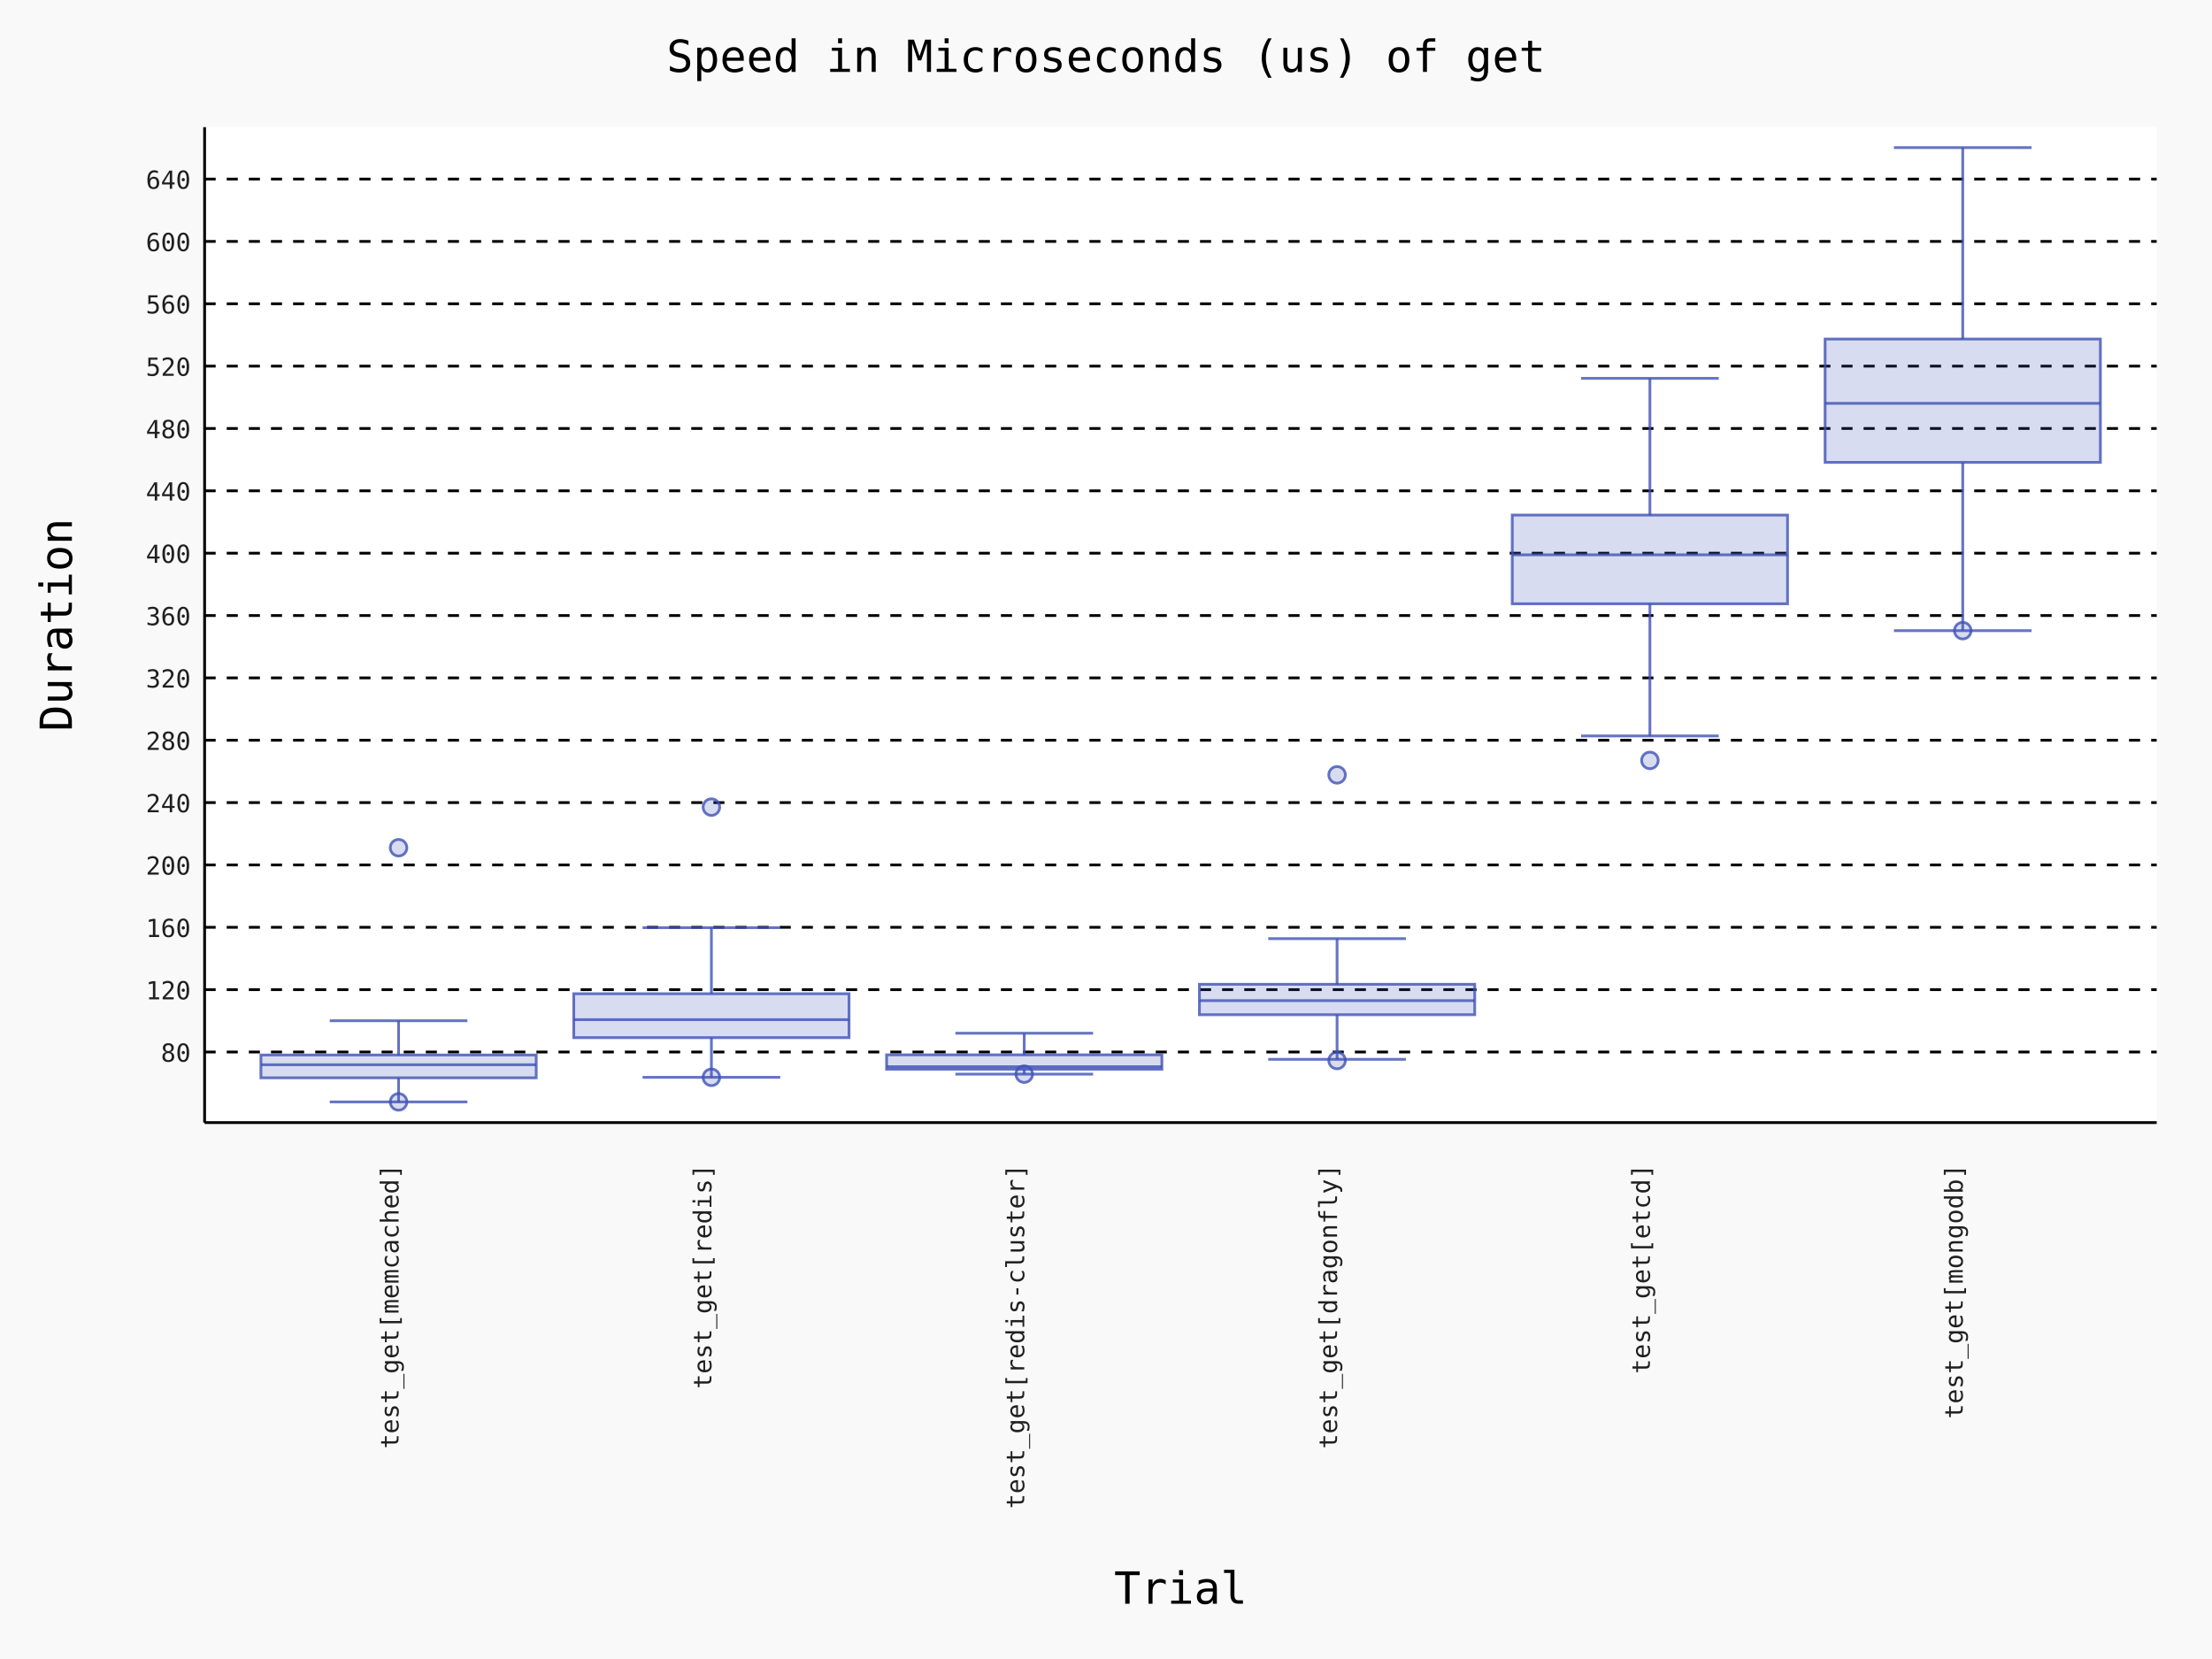
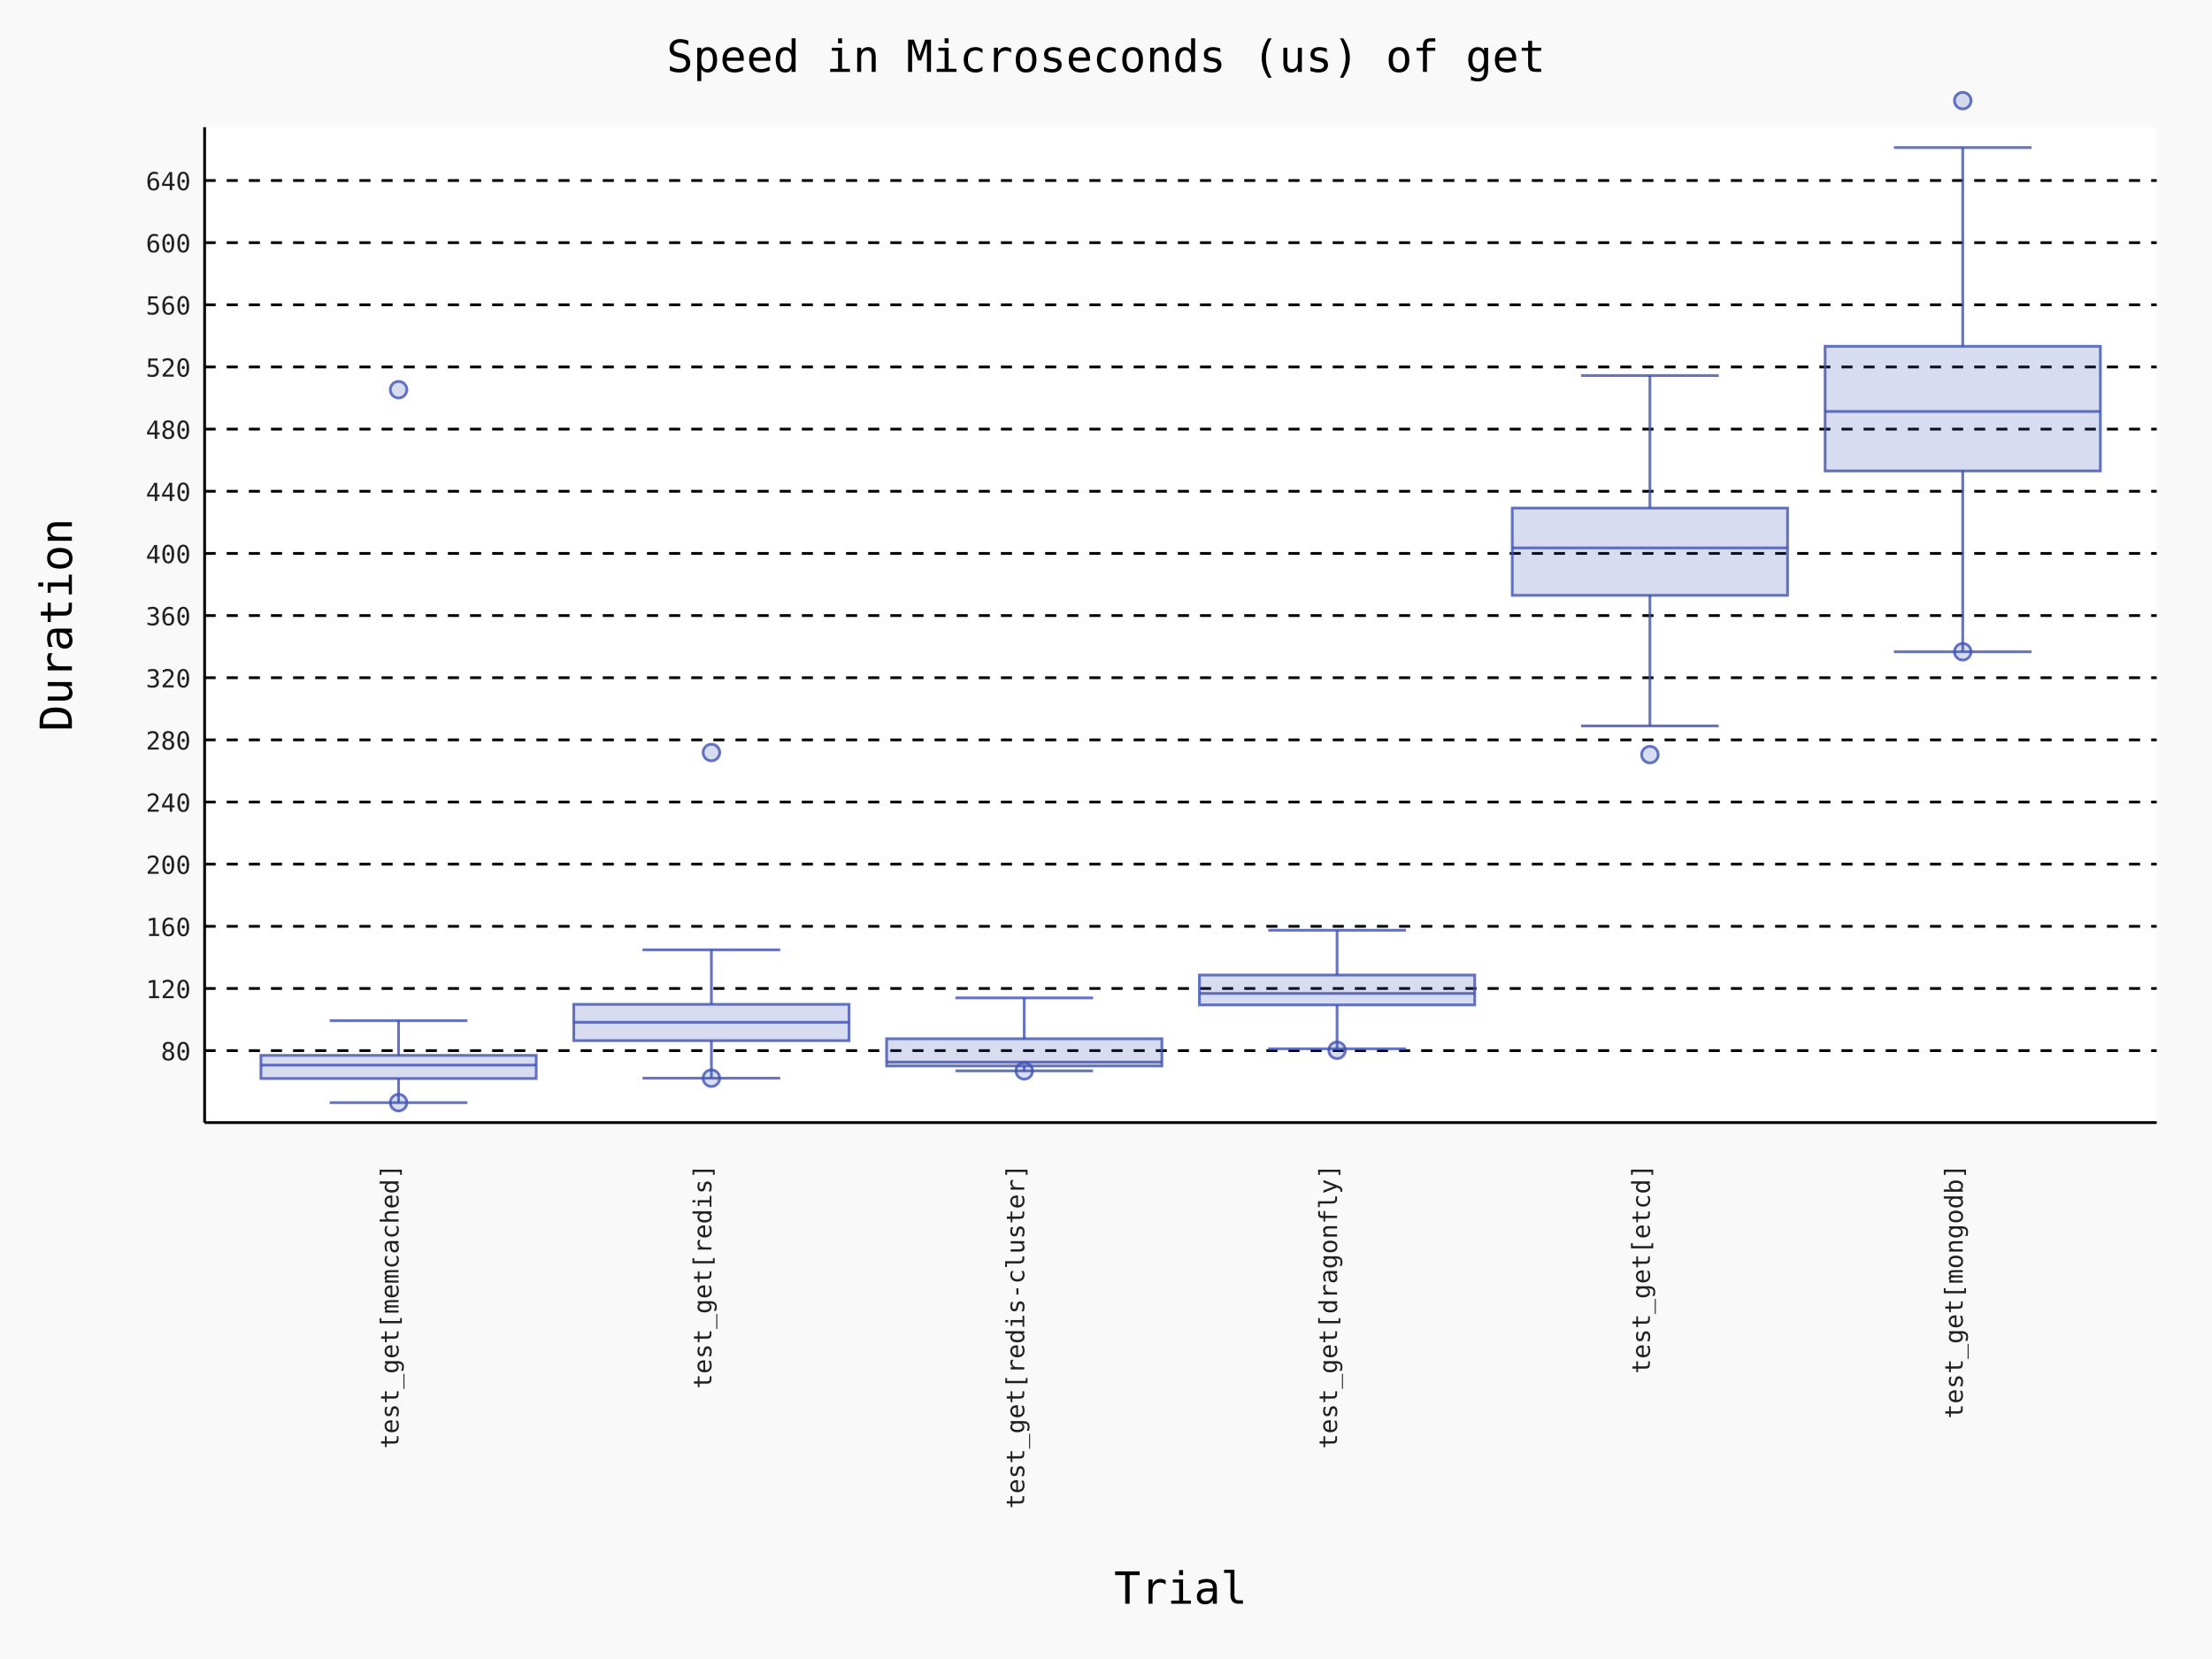
- <svg xmlns="http://www.w3.org/2000/svg" id="chart-417c1a8b-ff3a-4c0a-9a55-6800ea3f3ce9" class="pygal-chart" viewBox="0 0 800 600">
+ <svg xmlns="http://www.w3.org/2000/svg" id="chart-35a4552e-6f3d-47bd-baf0-9687a71b51b8" class="pygal-chart" viewBox="0 0 800 600">
  <defs>
-     <style type="text/css">#chart-417c1a8b-ff3a-4c0a-9a55-6800ea3f3ce9{-webkit-user-select:none;-webkit-font-smoothing:antialiased;font-family:Consolas,"Deja Vu Sans Mono","Bitstream Vera Sans Mono","Courier New",monospace}#chart-417c1a8b-ff3a-4c0a-9a55-6800ea3f3ce9 .title{font-family:Consolas,"Deja Vu Sans Mono","Bitstream Vera Sans Mono","Courier New",monospace;font-size:16px}#chart-417c1a8b-ff3a-4c0a-9a55-6800ea3f3ce9 .legends .legend text{font-family:Consolas,"Deja Vu Sans Mono","Bitstream Vera Sans Mono","Courier New",monospace;font-size:14px}#chart-417c1a8b-ff3a-4c0a-9a55-6800ea3f3ce9 .axis text{font-family:Consolas,"Deja Vu Sans Mono","Bitstream Vera Sans Mono","Courier New",monospace;font-size:10px}#chart-417c1a8b-ff3a-4c0a-9a55-6800ea3f3ce9 .axis text.major{font-family:Consolas,"Deja Vu Sans Mono","Bitstream Vera Sans Mono","Courier New",monospace;font-size:10px}#chart-417c1a8b-ff3a-4c0a-9a55-6800ea3f3ce9 .text-overlay text.value{font-family:Consolas,"Deja Vu Sans Mono","Bitstream Vera Sans Mono","Courier New",monospace;font-size:16px}#chart-417c1a8b-ff3a-4c0a-9a55-6800ea3f3ce9 .text-overlay text.label{font-family:Consolas,"Deja Vu Sans Mono","Bitstream Vera Sans Mono","Courier New",monospace;font-size:10px}#chart-417c1a8b-ff3a-4c0a-9a55-6800ea3f3ce9 .tooltip{font-family:Consolas,"Deja Vu Sans Mono","Bitstream Vera Sans Mono","Courier New",monospace;font-size:14px}#chart-417c1a8b-ff3a-4c0a-9a55-6800ea3f3ce9 text.no_data{font-family:Consolas,"Deja Vu Sans Mono","Bitstream Vera Sans Mono","Courier New",monospace;font-size:64px}
- #chart-417c1a8b-ff3a-4c0a-9a55-6800ea3f3ce9{background-color:rgba(249,249,249,1)}#chart-417c1a8b-ff3a-4c0a-9a55-6800ea3f3ce9 path,#chart-417c1a8b-ff3a-4c0a-9a55-6800ea3f3ce9 line,#chart-417c1a8b-ff3a-4c0a-9a55-6800ea3f3ce9 rect,#chart-417c1a8b-ff3a-4c0a-9a55-6800ea3f3ce9 circle{-webkit-transition:150ms;-moz-transition:150ms;transition:150ms}#chart-417c1a8b-ff3a-4c0a-9a55-6800ea3f3ce9 .graph &gt; .background{fill:rgba(249,249,249,1)}#chart-417c1a8b-ff3a-4c0a-9a55-6800ea3f3ce9 .plot &gt; .background{fill:rgba(255,255,255,1)}#chart-417c1a8b-ff3a-4c0a-9a55-6800ea3f3ce9 .graph{fill:rgba(0,0,0,.87)}#chart-417c1a8b-ff3a-4c0a-9a55-6800ea3f3ce9 text.no_data{fill:rgba(0,0,0,1)}#chart-417c1a8b-ff3a-4c0a-9a55-6800ea3f3ce9 .title{fill:rgba(0,0,0,1)}#chart-417c1a8b-ff3a-4c0a-9a55-6800ea3f3ce9 .legends .legend text{fill:rgba(0,0,0,.87)}#chart-417c1a8b-ff3a-4c0a-9a55-6800ea3f3ce9 .legends .legend:hover text{fill:rgba(0,0,0,1)}#chart-417c1a8b-ff3a-4c0a-9a55-6800ea3f3ce9 .axis .line{stroke:rgba(0,0,0,1)}#chart-417c1a8b-ff3a-4c0a-9a55-6800ea3f3ce9 .axis .guide.line{stroke:rgba(0,0,0,.54)}#chart-417c1a8b-ff3a-4c0a-9a55-6800ea3f3ce9 .axis .major.line{stroke:rgba(0,0,0,.87)}#chart-417c1a8b-ff3a-4c0a-9a55-6800ea3f3ce9 .axis text.major{fill:rgba(0,0,0,1)}#chart-417c1a8b-ff3a-4c0a-9a55-6800ea3f3ce9 .axis.y .guides:hover .guide.line,#chart-417c1a8b-ff3a-4c0a-9a55-6800ea3f3ce9 .line-graph .axis.x .guides:hover .guide.line,#chart-417c1a8b-ff3a-4c0a-9a55-6800ea3f3ce9 .stackedline-graph .axis.x .guides:hover .guide.line,#chart-417c1a8b-ff3a-4c0a-9a55-6800ea3f3ce9 .xy-graph .axis.x .guides:hover .guide.line{stroke:rgba(0,0,0,1)}#chart-417c1a8b-ff3a-4c0a-9a55-6800ea3f3ce9 .axis .guides:hover text{fill:rgba(0,0,0,1)}#chart-417c1a8b-ff3a-4c0a-9a55-6800ea3f3ce9 .reactive{fill-opacity:.7;stroke-opacity:.8;stroke-width:1}#chart-417c1a8b-ff3a-4c0a-9a55-6800ea3f3ce9 .ci{stroke:rgba(0,0,0,.87)}#chart-417c1a8b-ff3a-4c0a-9a55-6800ea3f3ce9 .reactive.active,#chart-417c1a8b-ff3a-4c0a-9a55-6800ea3f3ce9 .active .reactive{fill-opacity:.8;stroke-opacity:.9;stroke-width:4}#chart-417c1a8b-ff3a-4c0a-9a55-6800ea3f3ce9 .ci .reactive.active{stroke-width:1.5}#chart-417c1a8b-ff3a-4c0a-9a55-6800ea3f3ce9 .series text{fill:rgba(0,0,0,1)}#chart-417c1a8b-ff3a-4c0a-9a55-6800ea3f3ce9 .tooltip rect{fill:rgba(255,255,255,1);stroke:rgba(0,0,0,1);-webkit-transition:opacity 150ms;-moz-transition:opacity 150ms;transition:opacity 150ms}#chart-417c1a8b-ff3a-4c0a-9a55-6800ea3f3ce9 .tooltip .label{fill:rgba(0,0,0,.87)}#chart-417c1a8b-ff3a-4c0a-9a55-6800ea3f3ce9 .tooltip .label{fill:rgba(0,0,0,.87)}#chart-417c1a8b-ff3a-4c0a-9a55-6800ea3f3ce9 .tooltip .legend{font-size:.8em;fill:rgba(0,0,0,.54)}#chart-417c1a8b-ff3a-4c0a-9a55-6800ea3f3ce9 .tooltip .x_label{font-size:.6em;fill:rgba(0,0,0,1)}#chart-417c1a8b-ff3a-4c0a-9a55-6800ea3f3ce9 .tooltip .xlink{font-size:.5em;text-decoration:underline}#chart-417c1a8b-ff3a-4c0a-9a55-6800ea3f3ce9 .tooltip .value{font-size:1.5em}#chart-417c1a8b-ff3a-4c0a-9a55-6800ea3f3ce9 .bound{font-size:.5em}#chart-417c1a8b-ff3a-4c0a-9a55-6800ea3f3ce9 .max-value{font-size:.75em;fill:rgba(0,0,0,.54)}#chart-417c1a8b-ff3a-4c0a-9a55-6800ea3f3ce9 .map-element{fill:rgba(255,255,255,1);stroke:rgba(0,0,0,.54) !important}#chart-417c1a8b-ff3a-4c0a-9a55-6800ea3f3ce9 .map-element .reactive{fill-opacity:inherit;stroke-opacity:inherit}#chart-417c1a8b-ff3a-4c0a-9a55-6800ea3f3ce9 .color-0,#chart-417c1a8b-ff3a-4c0a-9a55-6800ea3f3ce9 .color-0 a:visited{stroke:#3F51B5;fill:#3F51B5}#chart-417c1a8b-ff3a-4c0a-9a55-6800ea3f3ce9 .color-1,#chart-417c1a8b-ff3a-4c0a-9a55-6800ea3f3ce9 .color-1 a:visited{stroke:#3F51B5;fill:#3F51B5}#chart-417c1a8b-ff3a-4c0a-9a55-6800ea3f3ce9 .color-2,#chart-417c1a8b-ff3a-4c0a-9a55-6800ea3f3ce9 .color-2 a:visited{stroke:#3F51B5;fill:#3F51B5}#chart-417c1a8b-ff3a-4c0a-9a55-6800ea3f3ce9 .color-3,#chart-417c1a8b-ff3a-4c0a-9a55-6800ea3f3ce9 .color-3 a:visited{stroke:#3F51B5;fill:#3F51B5}#chart-417c1a8b-ff3a-4c0a-9a55-6800ea3f3ce9 .color-4,#chart-417c1a8b-ff3a-4c0a-9a55-6800ea3f3ce9 .color-4 a:visited{stroke:#3F51B5;fill:#3F51B5}#chart-417c1a8b-ff3a-4c0a-9a55-6800ea3f3ce9 .color-5,#chart-417c1a8b-ff3a-4c0a-9a55-6800ea3f3ce9 .color-5 a:visited{stroke:#3F51B5;fill:#3F51B5}#chart-417c1a8b-ff3a-4c0a-9a55-6800ea3f3ce9 .text-overlay .color-0 text{fill:black}#chart-417c1a8b-ff3a-4c0a-9a55-6800ea3f3ce9 .text-overlay .color-1 text{fill:black}#chart-417c1a8b-ff3a-4c0a-9a55-6800ea3f3ce9 .text-overlay .color-2 text{fill:black}#chart-417c1a8b-ff3a-4c0a-9a55-6800ea3f3ce9 .text-overlay .color-3 text{fill:black}#chart-417c1a8b-ff3a-4c0a-9a55-6800ea3f3ce9 .text-overlay .color-4 text{fill:black}#chart-417c1a8b-ff3a-4c0a-9a55-6800ea3f3ce9 .text-overlay .color-5 text{fill:black}
- #chart-417c1a8b-ff3a-4c0a-9a55-6800ea3f3ce9 text.no_data{text-anchor:middle}#chart-417c1a8b-ff3a-4c0a-9a55-6800ea3f3ce9 .guide.line{fill:none}#chart-417c1a8b-ff3a-4c0a-9a55-6800ea3f3ce9 .centered{text-anchor:middle}#chart-417c1a8b-ff3a-4c0a-9a55-6800ea3f3ce9 .title{text-anchor:middle}#chart-417c1a8b-ff3a-4c0a-9a55-6800ea3f3ce9 .legends .legend text{fill-opacity:1}#chart-417c1a8b-ff3a-4c0a-9a55-6800ea3f3ce9 .axis.x text{text-anchor:middle}#chart-417c1a8b-ff3a-4c0a-9a55-6800ea3f3ce9 .axis.x:not(.web) text[transform]{text-anchor:start}#chart-417c1a8b-ff3a-4c0a-9a55-6800ea3f3ce9 .axis.x:not(.web) text[transform].backwards{text-anchor:end}#chart-417c1a8b-ff3a-4c0a-9a55-6800ea3f3ce9 .axis.y text{text-anchor:end}#chart-417c1a8b-ff3a-4c0a-9a55-6800ea3f3ce9 .axis.y text[transform].backwards{text-anchor:start}#chart-417c1a8b-ff3a-4c0a-9a55-6800ea3f3ce9 .axis.y2 text{text-anchor:start}#chart-417c1a8b-ff3a-4c0a-9a55-6800ea3f3ce9 .axis.y2 text[transform].backwards{text-anchor:end}#chart-417c1a8b-ff3a-4c0a-9a55-6800ea3f3ce9 .axis .guide.line{stroke-dasharray:4,4;stroke:black}#chart-417c1a8b-ff3a-4c0a-9a55-6800ea3f3ce9 .axis .major.guide.line{stroke-dasharray:6,6;stroke:black}#chart-417c1a8b-ff3a-4c0a-9a55-6800ea3f3ce9 .horizontal .axis.y .guide.line,#chart-417c1a8b-ff3a-4c0a-9a55-6800ea3f3ce9 .horizontal .axis.y2 .guide.line,#chart-417c1a8b-ff3a-4c0a-9a55-6800ea3f3ce9 .vertical .axis.x .guide.line{opacity:0}#chart-417c1a8b-ff3a-4c0a-9a55-6800ea3f3ce9 .horizontal .axis.always_show .guide.line,#chart-417c1a8b-ff3a-4c0a-9a55-6800ea3f3ce9 .vertical .axis.always_show .guide.line{opacity:1 !important}#chart-417c1a8b-ff3a-4c0a-9a55-6800ea3f3ce9 .axis.y .guides:hover .guide.line,#chart-417c1a8b-ff3a-4c0a-9a55-6800ea3f3ce9 .axis.y2 .guides:hover .guide.line,#chart-417c1a8b-ff3a-4c0a-9a55-6800ea3f3ce9 .axis.x .guides:hover .guide.line{opacity:1}#chart-417c1a8b-ff3a-4c0a-9a55-6800ea3f3ce9 .axis .guides:hover text{opacity:1}#chart-417c1a8b-ff3a-4c0a-9a55-6800ea3f3ce9 .nofill{fill:none}#chart-417c1a8b-ff3a-4c0a-9a55-6800ea3f3ce9 .subtle-fill{fill-opacity:.2}#chart-417c1a8b-ff3a-4c0a-9a55-6800ea3f3ce9 .dot{stroke-width:1px;fill-opacity:1;stroke-opacity:1}#chart-417c1a8b-ff3a-4c0a-9a55-6800ea3f3ce9 .dot.active{stroke-width:5px}#chart-417c1a8b-ff3a-4c0a-9a55-6800ea3f3ce9 .dot.negative{fill:transparent}#chart-417c1a8b-ff3a-4c0a-9a55-6800ea3f3ce9 text,#chart-417c1a8b-ff3a-4c0a-9a55-6800ea3f3ce9 tspan{stroke:none !important}#chart-417c1a8b-ff3a-4c0a-9a55-6800ea3f3ce9 .series text.active{opacity:1}#chart-417c1a8b-ff3a-4c0a-9a55-6800ea3f3ce9 .tooltip rect{fill-opacity:.95;stroke-width:.5}#chart-417c1a8b-ff3a-4c0a-9a55-6800ea3f3ce9 .tooltip text{fill-opacity:1}#chart-417c1a8b-ff3a-4c0a-9a55-6800ea3f3ce9 .showable{visibility:hidden}#chart-417c1a8b-ff3a-4c0a-9a55-6800ea3f3ce9 .showable.shown{visibility:visible}#chart-417c1a8b-ff3a-4c0a-9a55-6800ea3f3ce9 .gauge-background{fill:rgba(229,229,229,1);stroke:none}#chart-417c1a8b-ff3a-4c0a-9a55-6800ea3f3ce9 .bg-lines{stroke:rgba(249,249,249,1);stroke-width:2px}
+     <style type="text/css">#chart-35a4552e-6f3d-47bd-baf0-9687a71b51b8{-webkit-user-select:none;-webkit-font-smoothing:antialiased;font-family:Consolas,"Deja Vu Sans Mono","Bitstream Vera Sans Mono","Courier New",monospace}#chart-35a4552e-6f3d-47bd-baf0-9687a71b51b8 .title{font-family:Consolas,"Deja Vu Sans Mono","Bitstream Vera Sans Mono","Courier New",monospace;font-size:16px}#chart-35a4552e-6f3d-47bd-baf0-9687a71b51b8 .legends .legend text{font-family:Consolas,"Deja Vu Sans Mono","Bitstream Vera Sans Mono","Courier New",monospace;font-size:14px}#chart-35a4552e-6f3d-47bd-baf0-9687a71b51b8 .axis text{font-family:Consolas,"Deja Vu Sans Mono","Bitstream Vera Sans Mono","Courier New",monospace;font-size:10px}#chart-35a4552e-6f3d-47bd-baf0-9687a71b51b8 .axis text.major{font-family:Consolas,"Deja Vu Sans Mono","Bitstream Vera Sans Mono","Courier New",monospace;font-size:10px}#chart-35a4552e-6f3d-47bd-baf0-9687a71b51b8 .text-overlay text.value{font-family:Consolas,"Deja Vu Sans Mono","Bitstream Vera Sans Mono","Courier New",monospace;font-size:16px}#chart-35a4552e-6f3d-47bd-baf0-9687a71b51b8 .text-overlay text.label{font-family:Consolas,"Deja Vu Sans Mono","Bitstream Vera Sans Mono","Courier New",monospace;font-size:10px}#chart-35a4552e-6f3d-47bd-baf0-9687a71b51b8 .tooltip{font-family:Consolas,"Deja Vu Sans Mono","Bitstream Vera Sans Mono","Courier New",monospace;font-size:14px}#chart-35a4552e-6f3d-47bd-baf0-9687a71b51b8 text.no_data{font-family:Consolas,"Deja Vu Sans Mono","Bitstream Vera Sans Mono","Courier New",monospace;font-size:64px}
+ #chart-35a4552e-6f3d-47bd-baf0-9687a71b51b8{background-color:rgba(249,249,249,1)}#chart-35a4552e-6f3d-47bd-baf0-9687a71b51b8 path,#chart-35a4552e-6f3d-47bd-baf0-9687a71b51b8 line,#chart-35a4552e-6f3d-47bd-baf0-9687a71b51b8 rect,#chart-35a4552e-6f3d-47bd-baf0-9687a71b51b8 circle{-webkit-transition:150ms;-moz-transition:150ms;transition:150ms}#chart-35a4552e-6f3d-47bd-baf0-9687a71b51b8 .graph &gt; .background{fill:rgba(249,249,249,1)}#chart-35a4552e-6f3d-47bd-baf0-9687a71b51b8 .plot &gt; .background{fill:rgba(255,255,255,1)}#chart-35a4552e-6f3d-47bd-baf0-9687a71b51b8 .graph{fill:rgba(0,0,0,.87)}#chart-35a4552e-6f3d-47bd-baf0-9687a71b51b8 text.no_data{fill:rgba(0,0,0,1)}#chart-35a4552e-6f3d-47bd-baf0-9687a71b51b8 .title{fill:rgba(0,0,0,1)}#chart-35a4552e-6f3d-47bd-baf0-9687a71b51b8 .legends .legend text{fill:rgba(0,0,0,.87)}#chart-35a4552e-6f3d-47bd-baf0-9687a71b51b8 .legends .legend:hover text{fill:rgba(0,0,0,1)}#chart-35a4552e-6f3d-47bd-baf0-9687a71b51b8 .axis .line{stroke:rgba(0,0,0,1)}#chart-35a4552e-6f3d-47bd-baf0-9687a71b51b8 .axis .guide.line{stroke:rgba(0,0,0,.54)}#chart-35a4552e-6f3d-47bd-baf0-9687a71b51b8 .axis .major.line{stroke:rgba(0,0,0,.87)}#chart-35a4552e-6f3d-47bd-baf0-9687a71b51b8 .axis text.major{fill:rgba(0,0,0,1)}#chart-35a4552e-6f3d-47bd-baf0-9687a71b51b8 .axis.y .guides:hover .guide.line,#chart-35a4552e-6f3d-47bd-baf0-9687a71b51b8 .line-graph .axis.x .guides:hover .guide.line,#chart-35a4552e-6f3d-47bd-baf0-9687a71b51b8 .stackedline-graph .axis.x .guides:hover .guide.line,#chart-35a4552e-6f3d-47bd-baf0-9687a71b51b8 .xy-graph .axis.x .guides:hover .guide.line{stroke:rgba(0,0,0,1)}#chart-35a4552e-6f3d-47bd-baf0-9687a71b51b8 .axis .guides:hover text{fill:rgba(0,0,0,1)}#chart-35a4552e-6f3d-47bd-baf0-9687a71b51b8 .reactive{fill-opacity:.7;stroke-opacity:.8;stroke-width:1}#chart-35a4552e-6f3d-47bd-baf0-9687a71b51b8 .ci{stroke:rgba(0,0,0,.87)}#chart-35a4552e-6f3d-47bd-baf0-9687a71b51b8 .reactive.active,#chart-35a4552e-6f3d-47bd-baf0-9687a71b51b8 .active .reactive{fill-opacity:.8;stroke-opacity:.9;stroke-width:4}#chart-35a4552e-6f3d-47bd-baf0-9687a71b51b8 .ci .reactive.active{stroke-width:1.5}#chart-35a4552e-6f3d-47bd-baf0-9687a71b51b8 .series text{fill:rgba(0,0,0,1)}#chart-35a4552e-6f3d-47bd-baf0-9687a71b51b8 .tooltip rect{fill:rgba(255,255,255,1);stroke:rgba(0,0,0,1);-webkit-transition:opacity 150ms;-moz-transition:opacity 150ms;transition:opacity 150ms}#chart-35a4552e-6f3d-47bd-baf0-9687a71b51b8 .tooltip .label{fill:rgba(0,0,0,.87)}#chart-35a4552e-6f3d-47bd-baf0-9687a71b51b8 .tooltip .label{fill:rgba(0,0,0,.87)}#chart-35a4552e-6f3d-47bd-baf0-9687a71b51b8 .tooltip .legend{font-size:.8em;fill:rgba(0,0,0,.54)}#chart-35a4552e-6f3d-47bd-baf0-9687a71b51b8 .tooltip .x_label{font-size:.6em;fill:rgba(0,0,0,1)}#chart-35a4552e-6f3d-47bd-baf0-9687a71b51b8 .tooltip .xlink{font-size:.5em;text-decoration:underline}#chart-35a4552e-6f3d-47bd-baf0-9687a71b51b8 .tooltip .value{font-size:1.5em}#chart-35a4552e-6f3d-47bd-baf0-9687a71b51b8 .bound{font-size:.5em}#chart-35a4552e-6f3d-47bd-baf0-9687a71b51b8 .max-value{font-size:.75em;fill:rgba(0,0,0,.54)}#chart-35a4552e-6f3d-47bd-baf0-9687a71b51b8 .map-element{fill:rgba(255,255,255,1);stroke:rgba(0,0,0,.54) !important}#chart-35a4552e-6f3d-47bd-baf0-9687a71b51b8 .map-element .reactive{fill-opacity:inherit;stroke-opacity:inherit}#chart-35a4552e-6f3d-47bd-baf0-9687a71b51b8 .color-0,#chart-35a4552e-6f3d-47bd-baf0-9687a71b51b8 .color-0 a:visited{stroke:#3F51B5;fill:#3F51B5}#chart-35a4552e-6f3d-47bd-baf0-9687a71b51b8 .color-1,#chart-35a4552e-6f3d-47bd-baf0-9687a71b51b8 .color-1 a:visited{stroke:#3F51B5;fill:#3F51B5}#chart-35a4552e-6f3d-47bd-baf0-9687a71b51b8 .color-2,#chart-35a4552e-6f3d-47bd-baf0-9687a71b51b8 .color-2 a:visited{stroke:#3F51B5;fill:#3F51B5}#chart-35a4552e-6f3d-47bd-baf0-9687a71b51b8 .color-3,#chart-35a4552e-6f3d-47bd-baf0-9687a71b51b8 .color-3 a:visited{stroke:#3F51B5;fill:#3F51B5}#chart-35a4552e-6f3d-47bd-baf0-9687a71b51b8 .color-4,#chart-35a4552e-6f3d-47bd-baf0-9687a71b51b8 .color-4 a:visited{stroke:#3F51B5;fill:#3F51B5}#chart-35a4552e-6f3d-47bd-baf0-9687a71b51b8 .color-5,#chart-35a4552e-6f3d-47bd-baf0-9687a71b51b8 .color-5 a:visited{stroke:#3F51B5;fill:#3F51B5}#chart-35a4552e-6f3d-47bd-baf0-9687a71b51b8 .text-overlay .color-0 text{fill:black}#chart-35a4552e-6f3d-47bd-baf0-9687a71b51b8 .text-overlay .color-1 text{fill:black}#chart-35a4552e-6f3d-47bd-baf0-9687a71b51b8 .text-overlay .color-2 text{fill:black}#chart-35a4552e-6f3d-47bd-baf0-9687a71b51b8 .text-overlay .color-3 text{fill:black}#chart-35a4552e-6f3d-47bd-baf0-9687a71b51b8 .text-overlay .color-4 text{fill:black}#chart-35a4552e-6f3d-47bd-baf0-9687a71b51b8 .text-overlay .color-5 text{fill:black}
+ #chart-35a4552e-6f3d-47bd-baf0-9687a71b51b8 text.no_data{text-anchor:middle}#chart-35a4552e-6f3d-47bd-baf0-9687a71b51b8 .guide.line{fill:none}#chart-35a4552e-6f3d-47bd-baf0-9687a71b51b8 .centered{text-anchor:middle}#chart-35a4552e-6f3d-47bd-baf0-9687a71b51b8 .title{text-anchor:middle}#chart-35a4552e-6f3d-47bd-baf0-9687a71b51b8 .legends .legend text{fill-opacity:1}#chart-35a4552e-6f3d-47bd-baf0-9687a71b51b8 .axis.x text{text-anchor:middle}#chart-35a4552e-6f3d-47bd-baf0-9687a71b51b8 .axis.x:not(.web) text[transform]{text-anchor:start}#chart-35a4552e-6f3d-47bd-baf0-9687a71b51b8 .axis.x:not(.web) text[transform].backwards{text-anchor:end}#chart-35a4552e-6f3d-47bd-baf0-9687a71b51b8 .axis.y text{text-anchor:end}#chart-35a4552e-6f3d-47bd-baf0-9687a71b51b8 .axis.y text[transform].backwards{text-anchor:start}#chart-35a4552e-6f3d-47bd-baf0-9687a71b51b8 .axis.y2 text{text-anchor:start}#chart-35a4552e-6f3d-47bd-baf0-9687a71b51b8 .axis.y2 text[transform].backwards{text-anchor:end}#chart-35a4552e-6f3d-47bd-baf0-9687a71b51b8 .axis .guide.line{stroke-dasharray:4,4;stroke:black}#chart-35a4552e-6f3d-47bd-baf0-9687a71b51b8 .axis .major.guide.line{stroke-dasharray:6,6;stroke:black}#chart-35a4552e-6f3d-47bd-baf0-9687a71b51b8 .horizontal .axis.y .guide.line,#chart-35a4552e-6f3d-47bd-baf0-9687a71b51b8 .horizontal .axis.y2 .guide.line,#chart-35a4552e-6f3d-47bd-baf0-9687a71b51b8 .vertical .axis.x .guide.line{opacity:0}#chart-35a4552e-6f3d-47bd-baf0-9687a71b51b8 .horizontal .axis.always_show .guide.line,#chart-35a4552e-6f3d-47bd-baf0-9687a71b51b8 .vertical .axis.always_show .guide.line{opacity:1 !important}#chart-35a4552e-6f3d-47bd-baf0-9687a71b51b8 .axis.y .guides:hover .guide.line,#chart-35a4552e-6f3d-47bd-baf0-9687a71b51b8 .axis.y2 .guides:hover .guide.line,#chart-35a4552e-6f3d-47bd-baf0-9687a71b51b8 .axis.x .guides:hover .guide.line{opacity:1}#chart-35a4552e-6f3d-47bd-baf0-9687a71b51b8 .axis .guides:hover text{opacity:1}#chart-35a4552e-6f3d-47bd-baf0-9687a71b51b8 .nofill{fill:none}#chart-35a4552e-6f3d-47bd-baf0-9687a71b51b8 .subtle-fill{fill-opacity:.2}#chart-35a4552e-6f3d-47bd-baf0-9687a71b51b8 .dot{stroke-width:1px;fill-opacity:1;stroke-opacity:1}#chart-35a4552e-6f3d-47bd-baf0-9687a71b51b8 .dot.active{stroke-width:5px}#chart-35a4552e-6f3d-47bd-baf0-9687a71b51b8 .dot.negative{fill:transparent}#chart-35a4552e-6f3d-47bd-baf0-9687a71b51b8 text,#chart-35a4552e-6f3d-47bd-baf0-9687a71b51b8 tspan{stroke:none !important}#chart-35a4552e-6f3d-47bd-baf0-9687a71b51b8 .series text.active{opacity:1}#chart-35a4552e-6f3d-47bd-baf0-9687a71b51b8 .tooltip rect{fill-opacity:.95;stroke-width:.5}#chart-35a4552e-6f3d-47bd-baf0-9687a71b51b8 .tooltip text{fill-opacity:1}#chart-35a4552e-6f3d-47bd-baf0-9687a71b51b8 .showable{visibility:hidden}#chart-35a4552e-6f3d-47bd-baf0-9687a71b51b8 .showable.shown{visibility:visible}#chart-35a4552e-6f3d-47bd-baf0-9687a71b51b8 .gauge-background{fill:rgba(229,229,229,1);stroke:none}#chart-35a4552e-6f3d-47bd-baf0-9687a71b51b8 .bg-lines{stroke:rgba(249,249,249,1);stroke-width:2px}
.tooltip .value{font-size:1em !important}.axis text{font-size:9px !important}</style>
  </defs>
  <g class="graph custombox-graph vertical">
    <rect x="0" y="0" width="800" height="600" class="background" />
    <g transform="translate(74, 46)" class="plot">
      <rect x="0" y="0" width="706.0" height="360.0" class="background" />
      <g class="axis y always_show">
        <path d="M0 360 h706" class="line" />
        <g class="guides">
-           <path d="M0 334.473 h706" class="guide line" />
-           <text x="-5" y="337.973" class="">80</text>
-         </g>
-         <g class="guides">
-           <path d="M0 311.922 h706" class="guide line" />
-           <text x="-5" y="315.422" class="">120</text>
-         </g>
-         <g class="guides">
-           <path d="M0 289.371 h706" class="guide line" />
-           <text x="-5" y="292.871" class="">160</text>
-         </g>
-         <g class="guides">
-           <path d="M0 266.82 h706" class="guide line" />
-           <text x="-5" y="270.32" class="">200</text>
-         </g>
-         <g class="guides">
-           <path d="M0 244.27 h706" class="guide line" />
-           <text x="-5" y="247.77" class="">240</text>
-         </g>
-         <g class="guides">
-           <path d="M0 221.719 h706" class="guide line" />
-           <text x="-5" y="225.219" class="">280</text>
-         </g>
-         <g class="guides">
-           <path d="M0 199.168 h706" class="guide line" />
-           <text x="-5" y="202.668" class="">320</text>
-         </g>
-         <g class="guides">
-           <path d="M0 176.617 h706" class="guide line" />
-           <text x="-5" y="180.117" class="">360</text>
-         </g>
-         <g class="guides">
-           <path d="M0 154.067 h706" class="guide line" />
-           <text x="-5" y="157.567" class="">400</text>
-         </g>
-         <g class="guides">
-           <path d="M0 131.516 h706" class="guide line" />
-           <text x="-5" y="135.016" class="">440</text>
-         </g>
-         <g class="guides">
-           <path d="M0 108.965 h706" class="guide line" />
-           <text x="-5" y="112.465" class="">480</text>
-         </g>
-         <g class="guides">
-           <path d="M0 86.414 h706" class="guide line" />
-           <text x="-5" y="89.914" class="">520</text>
-         </g>
-         <g class="guides">
-           <path d="M0 63.864 h706" class="guide line" />
-           <text x="-5" y="67.364" class="">560</text>
-         </g>
-         <g class="guides">
-           <path d="M0 41.313 h706" class="guide line" />
-           <text x="-5" y="44.813" class="">600</text>
-         </g>
-         <g class="guides">
-           <path d="M0 18.762 h706" class="guide line" />
-           <text x="-5" y="22.262" class="">640</text>
+           <path d="M0 333.971 h706" class="guide line" />
+           <text x="-5" y="337.471" class="">80</text>
+         </g>
+         <g class="guides">
+           <path d="M0 311.494 h706" class="guide line" />
+           <text x="-5" y="314.994" class="">120</text>
+         </g>
+         <g class="guides">
+           <path d="M0 289.016 h706" class="guide line" />
+           <text x="-5" y="292.516" class="">160</text>
+         </g>
+         <g class="guides">
+           <path d="M0 266.538 h706" class="guide line" />
+           <text x="-5" y="270.038" class="">200</text>
+         </g>
+         <g class="guides">
+           <path d="M0 244.061 h706" class="guide line" />
+           <text x="-5" y="247.561" class="">240</text>
+         </g>
+         <g class="guides">
+           <path d="M0 221.583 h706" class="guide line" />
+           <text x="-5" y="225.083" class="">280</text>
+         </g>
+         <g class="guides">
+           <path d="M0 199.106 h706" class="guide line" />
+           <text x="-5" y="202.606" class="">320</text>
+         </g>
+         <g class="guides">
+           <path d="M0 176.628 h706" class="guide line" />
+           <text x="-5" y="180.128" class="">360</text>
+         </g>
+         <g class="guides">
+           <path d="M0 154.151 h706" class="guide line" />
+           <text x="-5" y="157.651" class="">400</text>
+         </g>
+         <g class="guides">
+           <path d="M0 131.673 h706" class="guide line" />
+           <text x="-5" y="135.173" class="">440</text>
+         </g>
+         <g class="guides">
+           <path d="M0 109.196 h706" class="guide line" />
+           <text x="-5" y="112.696" class="">480</text>
+         </g>
+         <g class="guides">
+           <path d="M0 86.718 h706" class="guide line" />
+           <text x="-5" y="90.218" class="">520</text>
+         </g>
+         <g class="guides">
+           <path d="M0 64.241 h706" class="guide line" />
+           <text x="-5" y="67.741" class="">560</text>
+         </g>
+         <g class="guides">
+           <path d="M0 41.763 h706" class="guide line" />
+           <text x="-5" y="45.263" class="">600</text>
+         </g>
+         <g class="guides">
+           <path d="M0 19.286 h706" class="guide line" />
+           <text x="-5" y="22.786" class="">640</text>
        </g>
      </g>
      <g class="axis x">
        <path d="M0 0 v360" class="line" />
        <g class="guides">
          <path d="M70.147 0 v360" class="guide line" />
          <text x="70.147" y="375.0" class="backwards" transform="rotate(270 70.14744 375)">test_get[memcached]</text>
        </g>
        <g class="guides">
          <path d="M183.288 0 v360" class="guide line" />
          <text x="183.288" y="375.0" class="backwards" transform="rotate(270 183.2885 375)">test_get[redis]</text>
        </g>
        <g class="guides">
          <path d="M296.429 0 v360" class="guide line" />
          <text x="296.429" y="375.0" class="backwards" transform="rotate(270 296.4295 375)">test_get[redis-cluster]</text>
        </g>
        <g class="guides">
          <path d="M409.571 0 v360" class="guide line" />
          <text x="409.571" y="375.0" class="backwards" transform="rotate(270 409.5705 375)">test_get[dragonfly]</text>
        </g>
        <g class="guides">
          <path d="M522.712 0 v360" class="guide line" />
          <text x="522.712" y="375.0" class="backwards" transform="rotate(270 522.7115 375)">test_get[etcd]</text>
        </g>
        <g class="guides">
          <path d="M635.853 0 v360" class="guide line" />
          <text x="635.853" y="375.0" class="backwards" transform="rotate(270 635.8526 375)">test_get[mongodb]</text>
        </g>
      </g>
      <g class="series serie-0 color-0">
        <g class="boxes">
          <g class="box">
-             <path stroke-width="3" d="M45.256 352.519 L95.038 352.519" class="reactive tooltip-trigger" />
-             <path stroke-width="3" d="M20.365 339.079 L119.929 339.079" class="reactive tooltip-trigger" />
-             <path stroke-width="3" d="M45.256 323.168 L95.038 323.168" class="reactive tooltip-trigger" />
-             <path stroke-width="2" d="M70.147 352.519 L70.147 343.807" class="reactive tooltip-trigger" />
-             <path stroke-width="2" d="M70.147 323.168 L70.147 335.552" class="reactive tooltip-trigger" />
-             <rect x="20.365" y="335.552" height="8.255" width="99.564" class="subtle-fill reactive tooltip-trigger" />
-             <circle cx="70.147" cy="352.519" r="3" class="subtle-fill reactive tooltip-trigger" />
-             <circle cx="70.147" cy="260.591" r="3" class="subtle-fill reactive tooltip-trigger" />
+             <path stroke-width="3" d="M45.256 352.782 L95.038 352.782" class="reactive tooltip-trigger" />
+             <path stroke-width="3" d="M20.365 339.206 L119.929 339.206" class="reactive tooltip-trigger" />
+             <path stroke-width="3" d="M45.256 323.135 L95.038 323.135" class="reactive tooltip-trigger" />
+             <path stroke-width="2" d="M70.147 352.782 L70.147 344.06" class="reactive tooltip-trigger" />
+             <path stroke-width="2" d="M70.147 323.135 L70.147 335.692" class="reactive tooltip-trigger" />
+             <rect x="20.365" y="335.692" height="8.367" width="99.564" class="subtle-fill reactive tooltip-trigger" />
+             <circle cx="70.147" cy="352.782" r="3" class="subtle-fill reactive tooltip-trigger" />
+             <circle cx="70.147" cy="94.939" r="3" class="subtle-fill reactive tooltip-trigger" />
          </g>
        </g>
      </g>
      <g class="series serie-1 color-1">
        <g class="boxes">
          <g class="box">
-             <path stroke-width="3" d="M158.397 343.628 L208.179 343.628" class="reactive tooltip-trigger" />
-             <path stroke-width="3" d="M133.506 322.771 L233.071 322.771" class="reactive tooltip-trigger" />
-             <path stroke-width="3" d="M158.397 289.499 L208.179 289.499" class="reactive tooltip-trigger" />
-             <path stroke-width="2" d="M183.288 343.628 L183.288 329.276" class="reactive tooltip-trigger" />
-             <path stroke-width="2" d="M183.288 289.499 L183.288 313.394" class="reactive tooltip-trigger" />
-             <rect x="133.506" y="313.394" height="15.882" width="99.564" class="subtle-fill reactive tooltip-trigger" />
-             <circle cx="183.288" cy="343.628" r="3" class="subtle-fill reactive tooltip-trigger" />
-             <circle cx="183.288" cy="245.908" r="3" class="subtle-fill reactive tooltip-trigger" />
+             <path stroke-width="3" d="M158.397 343.944 L208.179 343.944" class="reactive tooltip-trigger" />
+             <path stroke-width="3" d="M133.506 323.715 L233.071 323.715" class="reactive tooltip-trigger" />
+             <path stroke-width="3" d="M158.397 297.519 L208.179 297.519" class="reactive tooltip-trigger" />
+             <path stroke-width="2" d="M183.288 343.944 L183.288 330.362" class="reactive tooltip-trigger" />
+             <path stroke-width="2" d="M183.288 297.519 L183.288 317.225" class="reactive tooltip-trigger" />
+             <rect x="133.506" y="317.225" height="13.137" width="99.564" class="subtle-fill reactive tooltip-trigger" />
+             <circle cx="183.288" cy="343.944" r="3" class="subtle-fill reactive tooltip-trigger" />
+             <circle cx="183.288" cy="226.161" r="3" class="subtle-fill reactive tooltip-trigger" />
          </g>
        </g>
      </g>
      <g class="series serie-2 color-2">
        <g class="boxes">
          <g class="box">
-             <path stroke-width="3" d="M271.538 342.477 L321.321 342.477" class="reactive tooltip-trigger" />
-             <path stroke-width="3" d="M246.647 339.788 L346.212 339.788" class="reactive tooltip-trigger" />
-             <path stroke-width="3" d="M271.538 327.68 L321.321 327.68" class="reactive tooltip-trigger" />
-             <path stroke-width="2" d="M296.429 342.477 L296.429 340.696" class="reactive tooltip-trigger" />
-             <path stroke-width="2" d="M296.429 327.68 L296.429 335.494" class="reactive tooltip-trigger" />
-             <rect x="246.647" y="335.494" height="5.202" width="99.564" class="subtle-fill reactive tooltip-trigger" />
-             <circle cx="296.429" cy="342.477" r="3" class="subtle-fill reactive tooltip-trigger" />
-             <circle cx="296.429" cy="-1457.461" r="3" class="subtle-fill reactive tooltip-trigger" />
+             <path stroke-width="3" d="M271.538 341.292 L321.321 341.292" class="reactive tooltip-trigger" />
+             <path stroke-width="3" d="M246.647 338.119 L346.212 338.119" class="reactive tooltip-trigger" />
+             <path stroke-width="3" d="M271.538 314.899 L321.321 314.899" class="reactive tooltip-trigger" />
+             <path stroke-width="2" d="M296.429 341.292 L296.429 339.522" class="reactive tooltip-trigger" />
+             <path stroke-width="2" d="M296.429 314.899 L296.429 329.674" class="reactive tooltip-trigger" />
+             <rect x="246.647" y="329.674" height="9.848" width="99.564" class="subtle-fill reactive tooltip-trigger" />
+             <circle cx="296.429" cy="341.292" r="3" class="subtle-fill reactive tooltip-trigger" />
+             <circle cx="296.429" cy="-4352.7" r="3" class="subtle-fill reactive tooltip-trigger" />
          </g>
        </g>
      </g>
      <g class="series serie-3 color-3">
        <g class="boxes">
          <g class="box">
-             <path stroke-width="3" d="M384.679 337.122 L434.462 337.122" class="reactive tooltip-trigger" />
-             <path stroke-width="3" d="M359.788 315.889 L459.353 315.889" class="reactive tooltip-trigger" />
-             <path stroke-width="3" d="M384.679 293.473 L434.462 293.473" class="reactive tooltip-trigger" />
-             <path stroke-width="2" d="M409.571 337.122 L409.571 320.983" class="reactive tooltip-trigger" />
-             <path stroke-width="2" d="M409.571 293.473 L409.571 309.98" class="reactive tooltip-trigger" />
-             <rect x="359.788" y="309.98" height="11.003" width="99.564" class="subtle-fill reactive tooltip-trigger" />
-             <circle cx="409.571" cy="337.55" r="3" class="subtle-fill reactive tooltip-trigger" />
-             <circle cx="409.571" cy="234.237" r="3" class="subtle-fill reactive tooltip-trigger" />
+             <path stroke-width="3" d="M384.679 333.301 L434.462 333.301" class="reactive tooltip-trigger" />
+             <path stroke-width="3" d="M359.788 313.292 L459.353 313.292" class="reactive tooltip-trigger" />
+             <path stroke-width="3" d="M384.679 290.439 L434.462 290.439" class="reactive tooltip-trigger" />
+             <path stroke-width="2" d="M409.571 333.301 L409.571 317.438" class="reactive tooltip-trigger" />
+             <path stroke-width="2" d="M409.571 290.439 L409.571 306.639" class="reactive tooltip-trigger" />
+             <rect x="359.788" y="306.639" height="10.799" width="99.564" class="subtle-fill reactive tooltip-trigger" />
+             <circle cx="409.571" cy="333.851" r="3" class="subtle-fill reactive tooltip-trigger" />
+             <circle cx="409.571" cy="-1042.496" r="3" class="subtle-fill reactive tooltip-trigger" />
          </g>
        </g>
      </g>
      <g class="series serie-4 color-4">
        <g class="boxes">
          <g class="box">
-             <path stroke-width="3" d="M497.821 220.168 L547.603 220.168" class="reactive tooltip-trigger" />
-             <path stroke-width="3" d="M472.929 154.659 L572.494 154.659" class="reactive tooltip-trigger" />
-             <path stroke-width="3" d="M497.821 90.837 L547.603 90.837" class="reactive tooltip-trigger" />
-             <path stroke-width="2" d="M522.712 220.168 L522.712 172.369" class="reactive tooltip-trigger" />
-             <path stroke-width="2" d="M522.712 90.837 L522.712 140.278" class="reactive tooltip-trigger" />
-             <rect x="472.929" y="140.278" height="32.091" width="99.564" class="subtle-fill reactive tooltip-trigger" />
-             <circle cx="522.712" cy="229.014" r="3" class="subtle-fill reactive tooltip-trigger" />
-             <circle cx="522.712" cy="-437.865" r="3" class="subtle-fill reactive tooltip-trigger" />
+             <path stroke-width="3" d="M497.821 216.533 L547.603 216.533" class="reactive tooltip-trigger" />
+             <path stroke-width="3" d="M472.929 152.161 L572.494 152.161" class="reactive tooltip-trigger" />
+             <path stroke-width="3" d="M497.821 89.819 L547.603 89.819" class="reactive tooltip-trigger" />
+             <path stroke-width="2" d="M522.712 216.533 L522.712 169.317" class="reactive tooltip-trigger" />
+             <path stroke-width="2" d="M522.712 89.819 L522.712 137.743" class="reactive tooltip-trigger" />
+             <rect x="472.929" y="137.743" height="31.573" width="99.564" class="subtle-fill reactive tooltip-trigger" />
+             <circle cx="522.712" cy="226.927" r="3" class="subtle-fill reactive tooltip-trigger" />
+             <circle cx="522.712" cy="-434.524" r="3" class="subtle-fill reactive tooltip-trigger" />
          </g>
        </g>
      </g>
      <g class="series serie-5 color-5">
        <g class="boxes">
          <g class="box">
-             <path stroke-width="3" d="M610.962 182.086 L660.744 182.086" class="reactive tooltip-trigger" />
-             <path stroke-width="3" d="M586.071 99.877 L685.635 99.877" class="reactive tooltip-trigger" />
-             <path stroke-width="3" d="M610.962 7.383 L660.744 7.383" class="reactive tooltip-trigger" />
-             <path stroke-width="2" d="M635.853 182.086 L635.853 121.224" class="reactive tooltip-trigger" />
-             <path stroke-width="2" d="M635.853 7.383 L635.853 76.614" class="reactive tooltip-trigger" />
-             <rect x="586.071" y="76.614" height="44.61" width="99.564" class="subtle-fill reactive tooltip-trigger" />
-             <circle cx="635.853" cy="182.086" r="3" class="subtle-fill reactive tooltip-trigger" />
-             <circle cx="635.853" cy="-248.633" r="3" class="subtle-fill reactive tooltip-trigger" />
+             <path stroke-width="3" d="M610.962 189.722 L660.744 189.722" class="reactive tooltip-trigger" />
+             <path stroke-width="3" d="M586.071 102.808 L685.635 102.808" class="reactive tooltip-trigger" />
+             <path stroke-width="3" d="M610.962 7.366 L660.744 7.366" class="reactive tooltip-trigger" />
+             <path stroke-width="2" d="M635.853 189.722 L635.853 124.32" class="reactive tooltip-trigger" />
+             <path stroke-width="2" d="M635.853 7.366 L635.853 79.237" class="reactive tooltip-trigger" />
+             <rect x="586.071" y="79.237" height="45.083" width="99.564" class="subtle-fill reactive tooltip-trigger" />
+             <circle cx="635.853" cy="189.722" r="3" class="subtle-fill reactive tooltip-trigger" />
+             <circle cx="635.853" cy="-9.602" r="3" class="subtle-fill reactive tooltip-trigger" />
          </g>
        </g>
      </g>
    </g>
    <g class="titles">
      <text x="400.0" y="26" class="title plot_title">Speed in Microseconds (us) of get</text>
      <text x="427.0" y="580.0" class="title">Trial</text>
      <text x="0" y="252.0" class="title" transform="rotate(-90 0 226)">Duration</text>
    </g>
    <g transform="translate(74, 46)" class="plot overlay">
      <g class="series serie-0 color-0" />
      <g class="series serie-1 color-1" />
      <g class="series serie-2 color-2" />
      <g class="series serie-3 color-3" />
      <g class="series serie-4 color-4" />
      <g class="series serie-5 color-5" />
    </g>
    <g transform="translate(74, 46)" class="plot text-overlay">
      <g class="series serie-0 color-0" />
      <g class="series serie-1 color-1" />
      <g class="series serie-2 color-2" />
      <g class="series serie-3 color-3" />
      <g class="series serie-4 color-4" />
      <g class="series serie-5 color-5" />
    </g>
    <g transform="translate(74, 46)" class="plot tooltip-overlay">
      <g transform="translate(0 0)" style="opacity: 0" class="tooltip">
        <rect rx="0" ry="0" width="0" height="0" class="tooltip-box" />
        <g class="text" />
      </g>
    </g>
  </g>
</svg>
